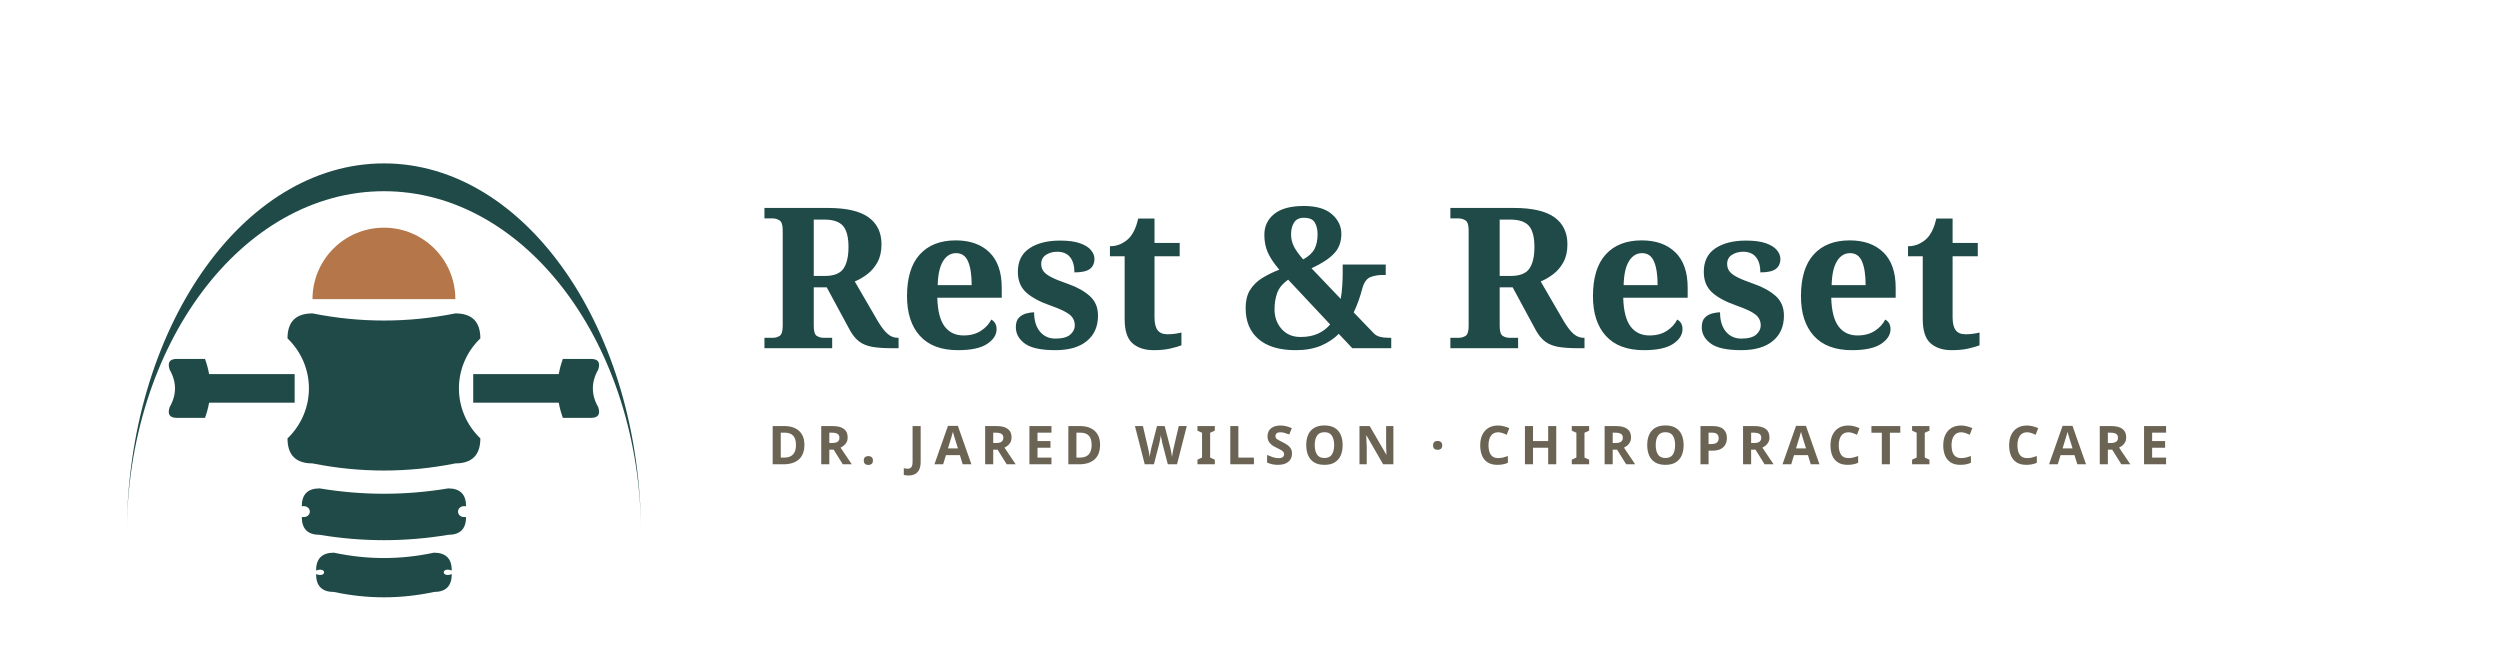
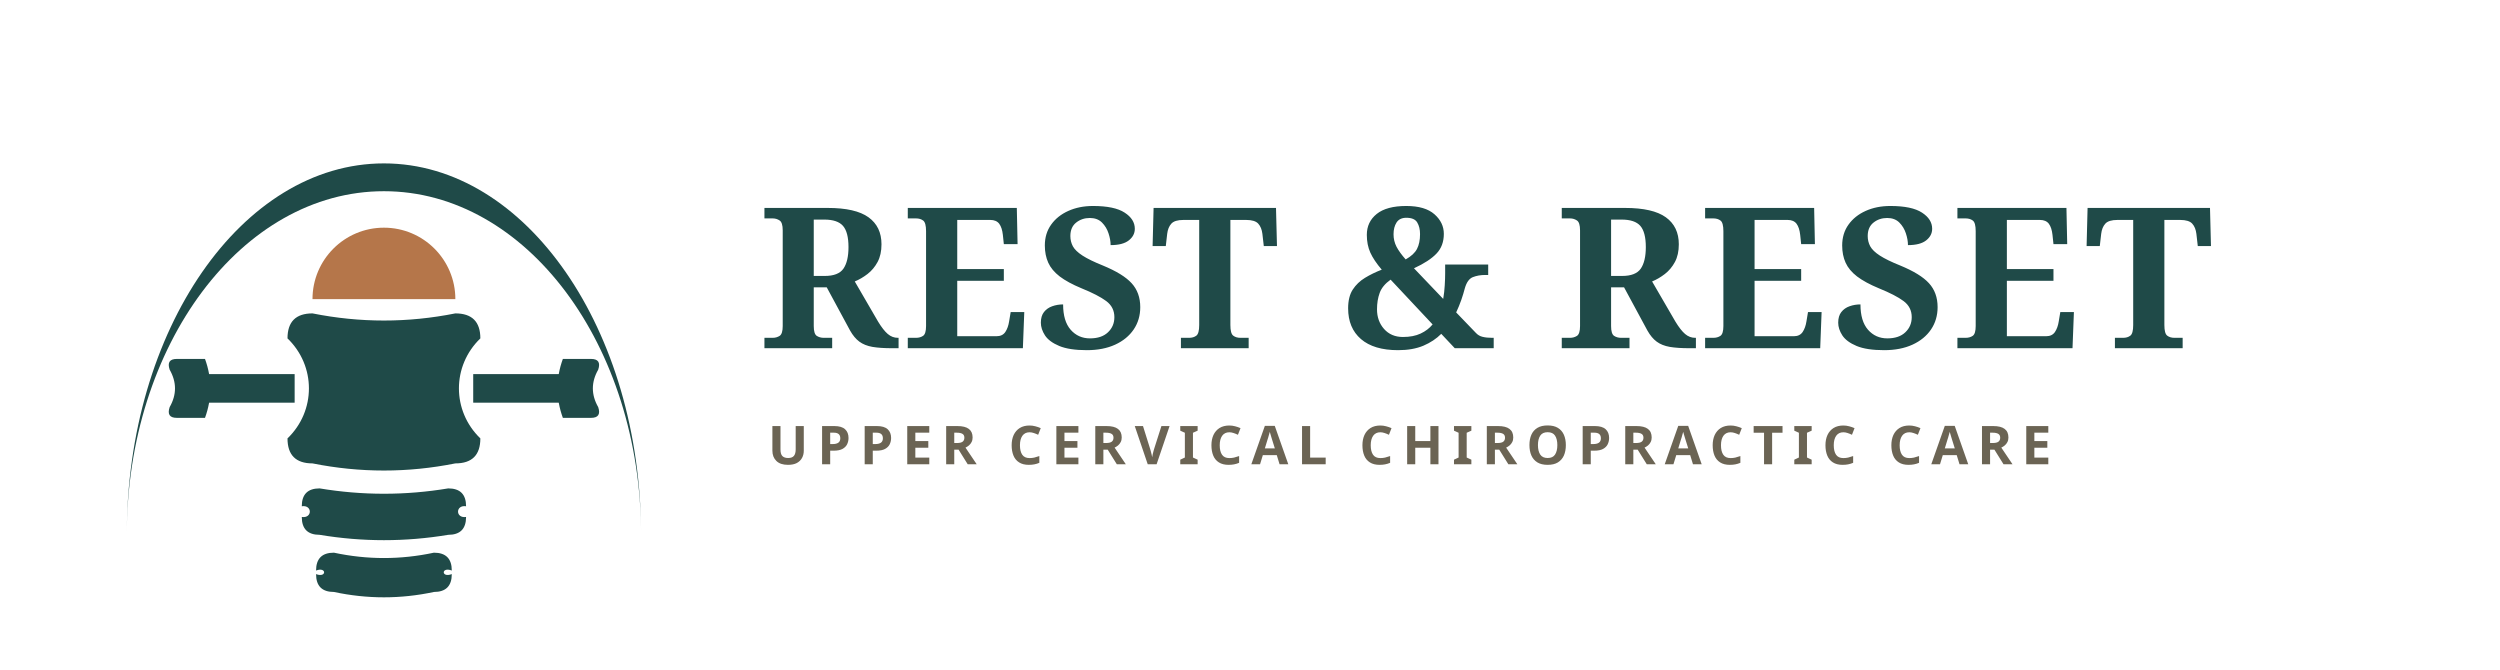
<svg xmlns="http://www.w3.org/2000/svg" viewBox="0 0 560 150">
  <g transform="translate(6 -5) scale(0.8)">
    <g fill="#1F4A48" color="#1F4A48">
      <path d="M28,156 A72,104 0 0 1 172,156 A68.1,91 0 0 0 28,156 Z" />
      <path fill="#B5764A" d="M80,90 A20,20 0 0 1 120,90 Z" />
      <path d="M80,94 Q100,98 120,94 Q127,94 127,101 C119,108.7 119,121.3 127,129 Q127,136 120,136 Q100,140 80,136 Q73,136 73,129 C81,121.3 81,108.7 73,101 Q73,94 80,94 Z" />
      <rect x="44.4" y="111" width="30.6" height="8" />
      <path d="M49.9,106.75 H42 Q39,106.75 40,109.75 Q43,115 40,120.25 Q39,123.25 42,123.25 H49.9 Q52.9,115 49.9,106.75 Z" />
      <rect x="125" y="111" width="30.6" height="8" />
      <path d="M150.1,106.75 H158 Q161,106.75 160,109.75 Q157,115 160,120.25 Q161,123.25 158,123.25 H150.1 Q147.1,115 150.1,106.75 Z" />
      <path d="M82,143 Q100,146 118,143 Q123,143 123,148 C120,147.55 120,151.45 123,151 Q123,156 118,156 Q100,159 82,156 Q77,156 77,151 C80,151.45 80,147.55 77,148 Q77,143 82,143 Z" />
      <path d="M86,161 Q100,164 114,161 Q119,161 119,166 C116,164.85 116,168.15 119,167 Q119,172 114,172 Q100,175 86,172 Q81,172 81,167 C84,168.15 84,164.85 81,166 Q81,161 86,161 Z" />
    </g>
  </g>
-   <text x="170" y="78" font-family="Lora, Georgia, serif" font-weight="600" font-size="44" fill="#1F4A48">Rest &amp; Reset</text>
-   <text x="172" y="104" font-family="Archivo, sans-serif" font-weight="600" font-size="12" letter-spacing="2" fill="#6B6454">DR. JARED WILSON · CHIROPRACTIC CARE</text>
+   <text x="170" y="78" font-family="Lora, Georgia, serif" font-weight="600" font-size="44" letter-spacing="1" fill="#1F4A48">REST &amp; RESET</text>
+   <text x="172" y="104" font-family="Archivo, sans-serif" font-weight="600" font-size="12" letter-spacing="2" fill="#6B6454">UPPER CERVICAL CHIROPRACTIC CARE</text>
</svg>
